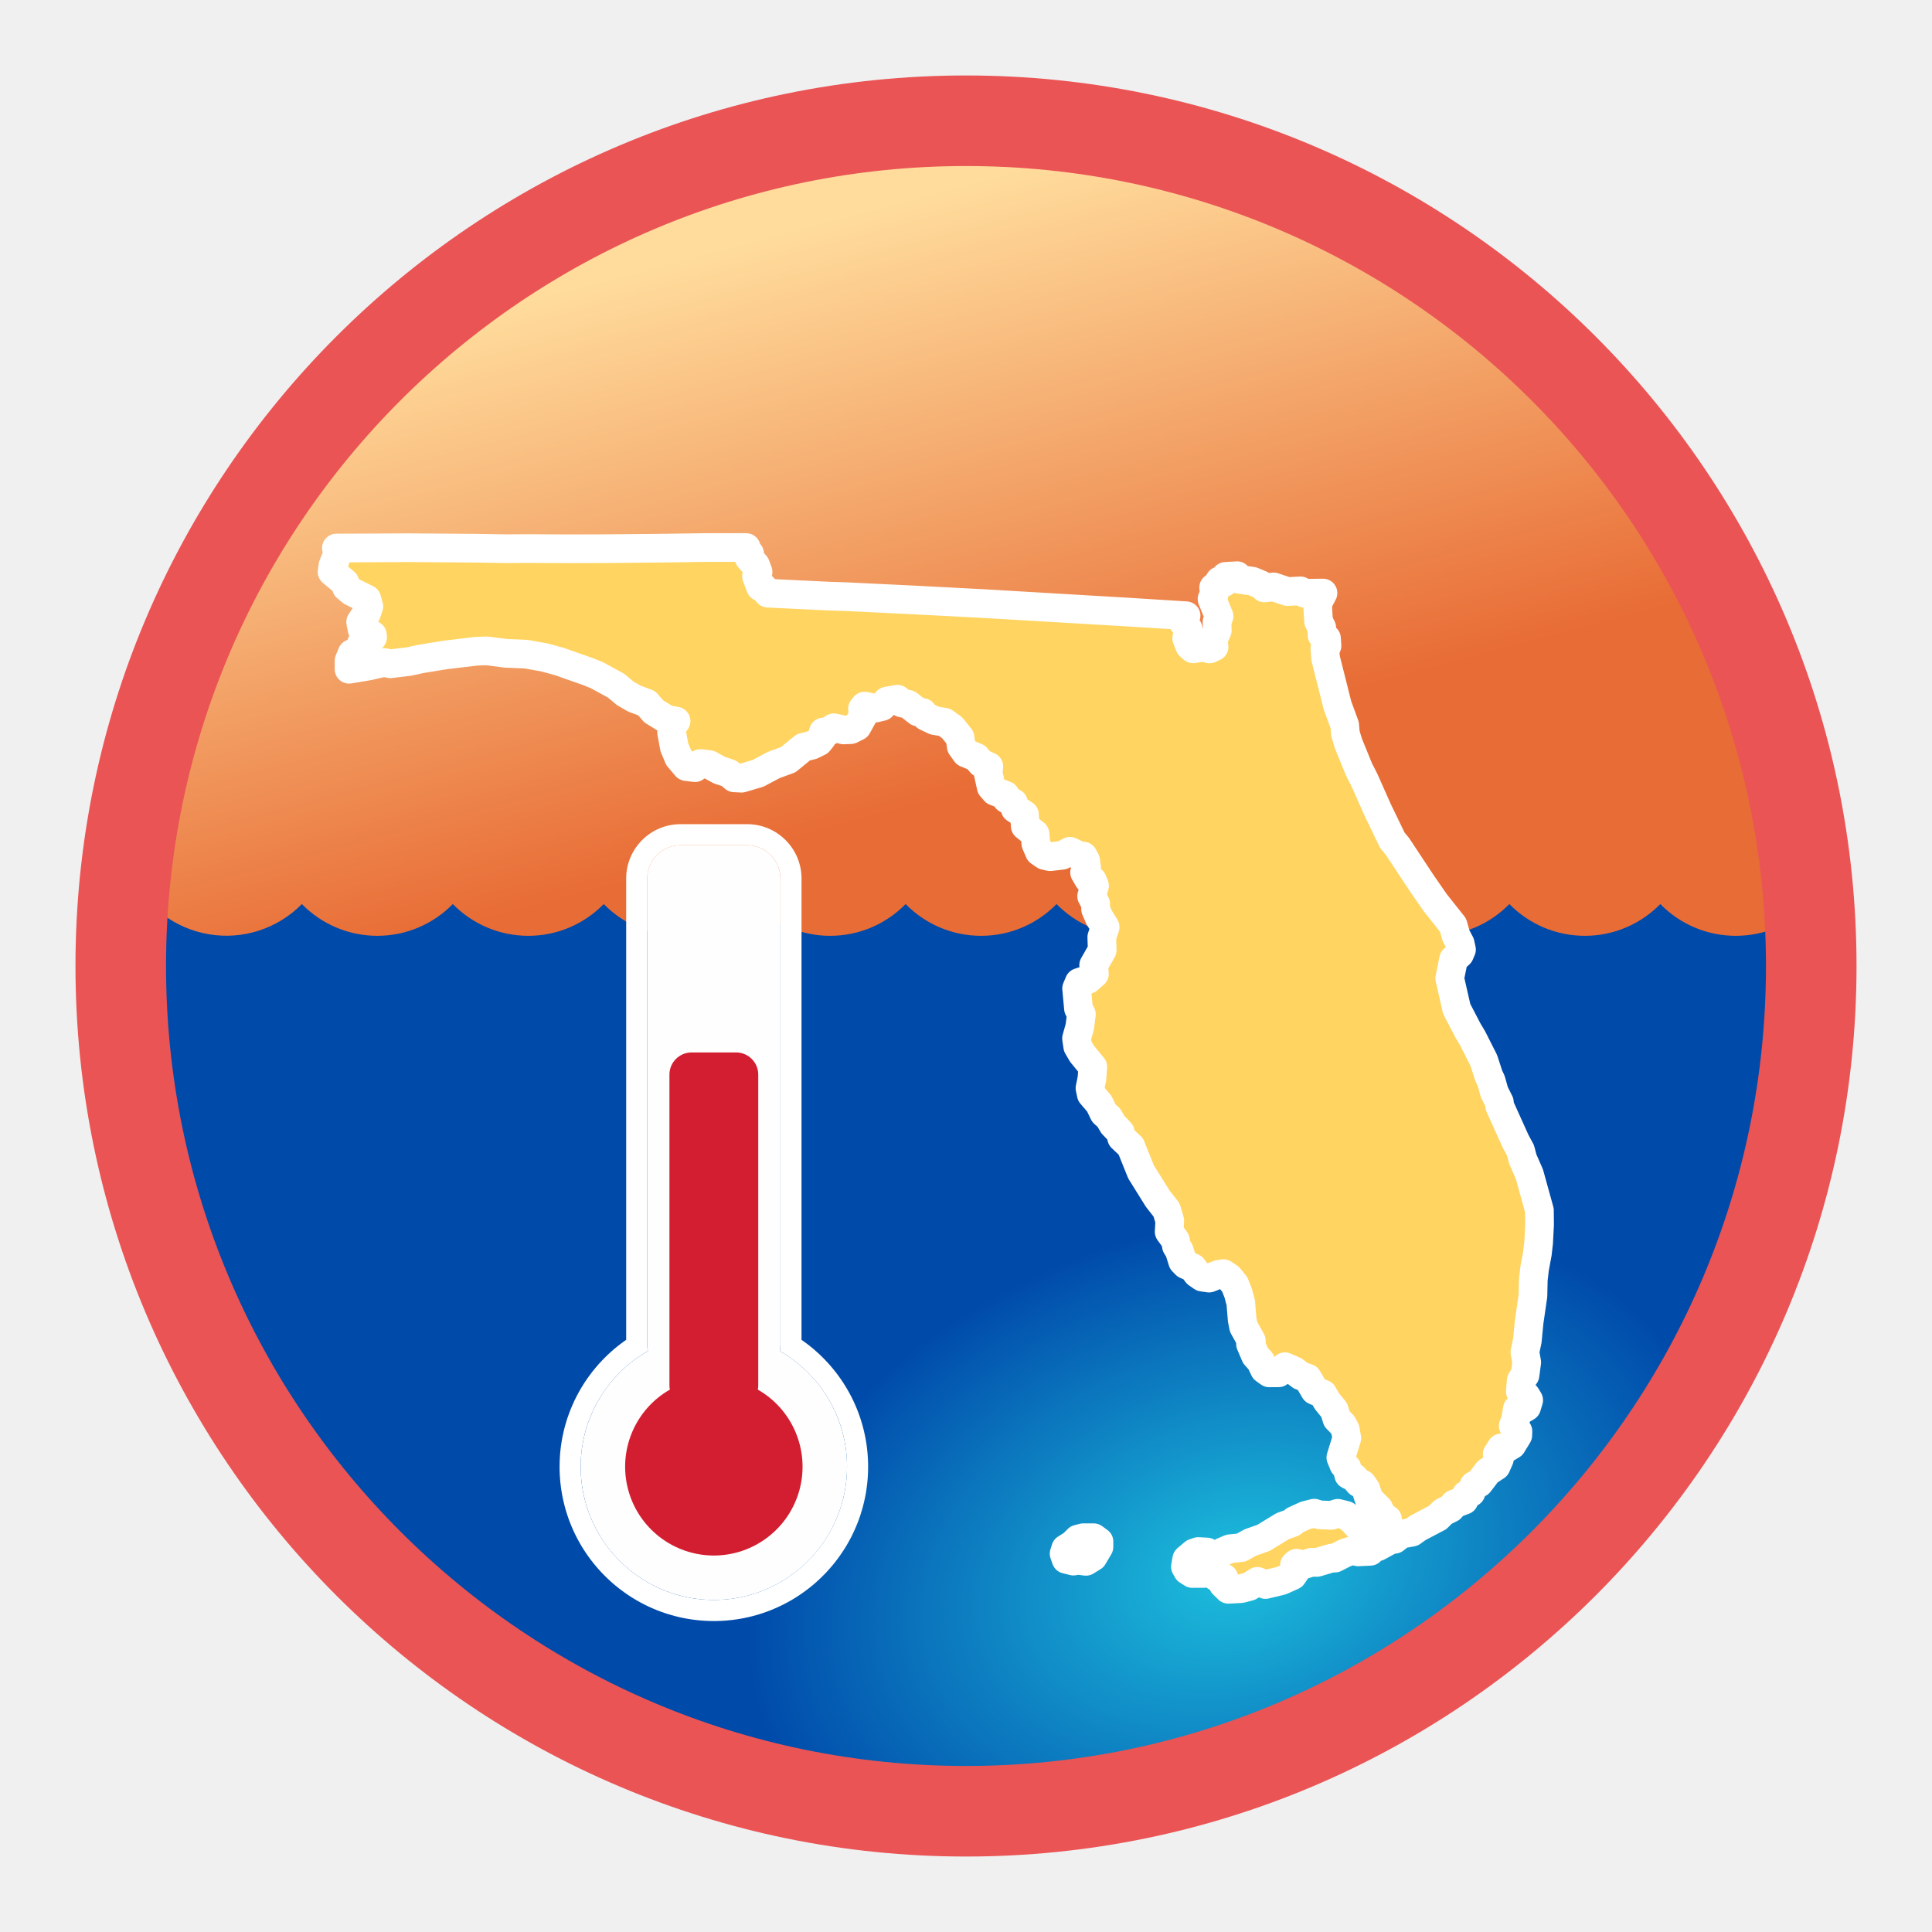
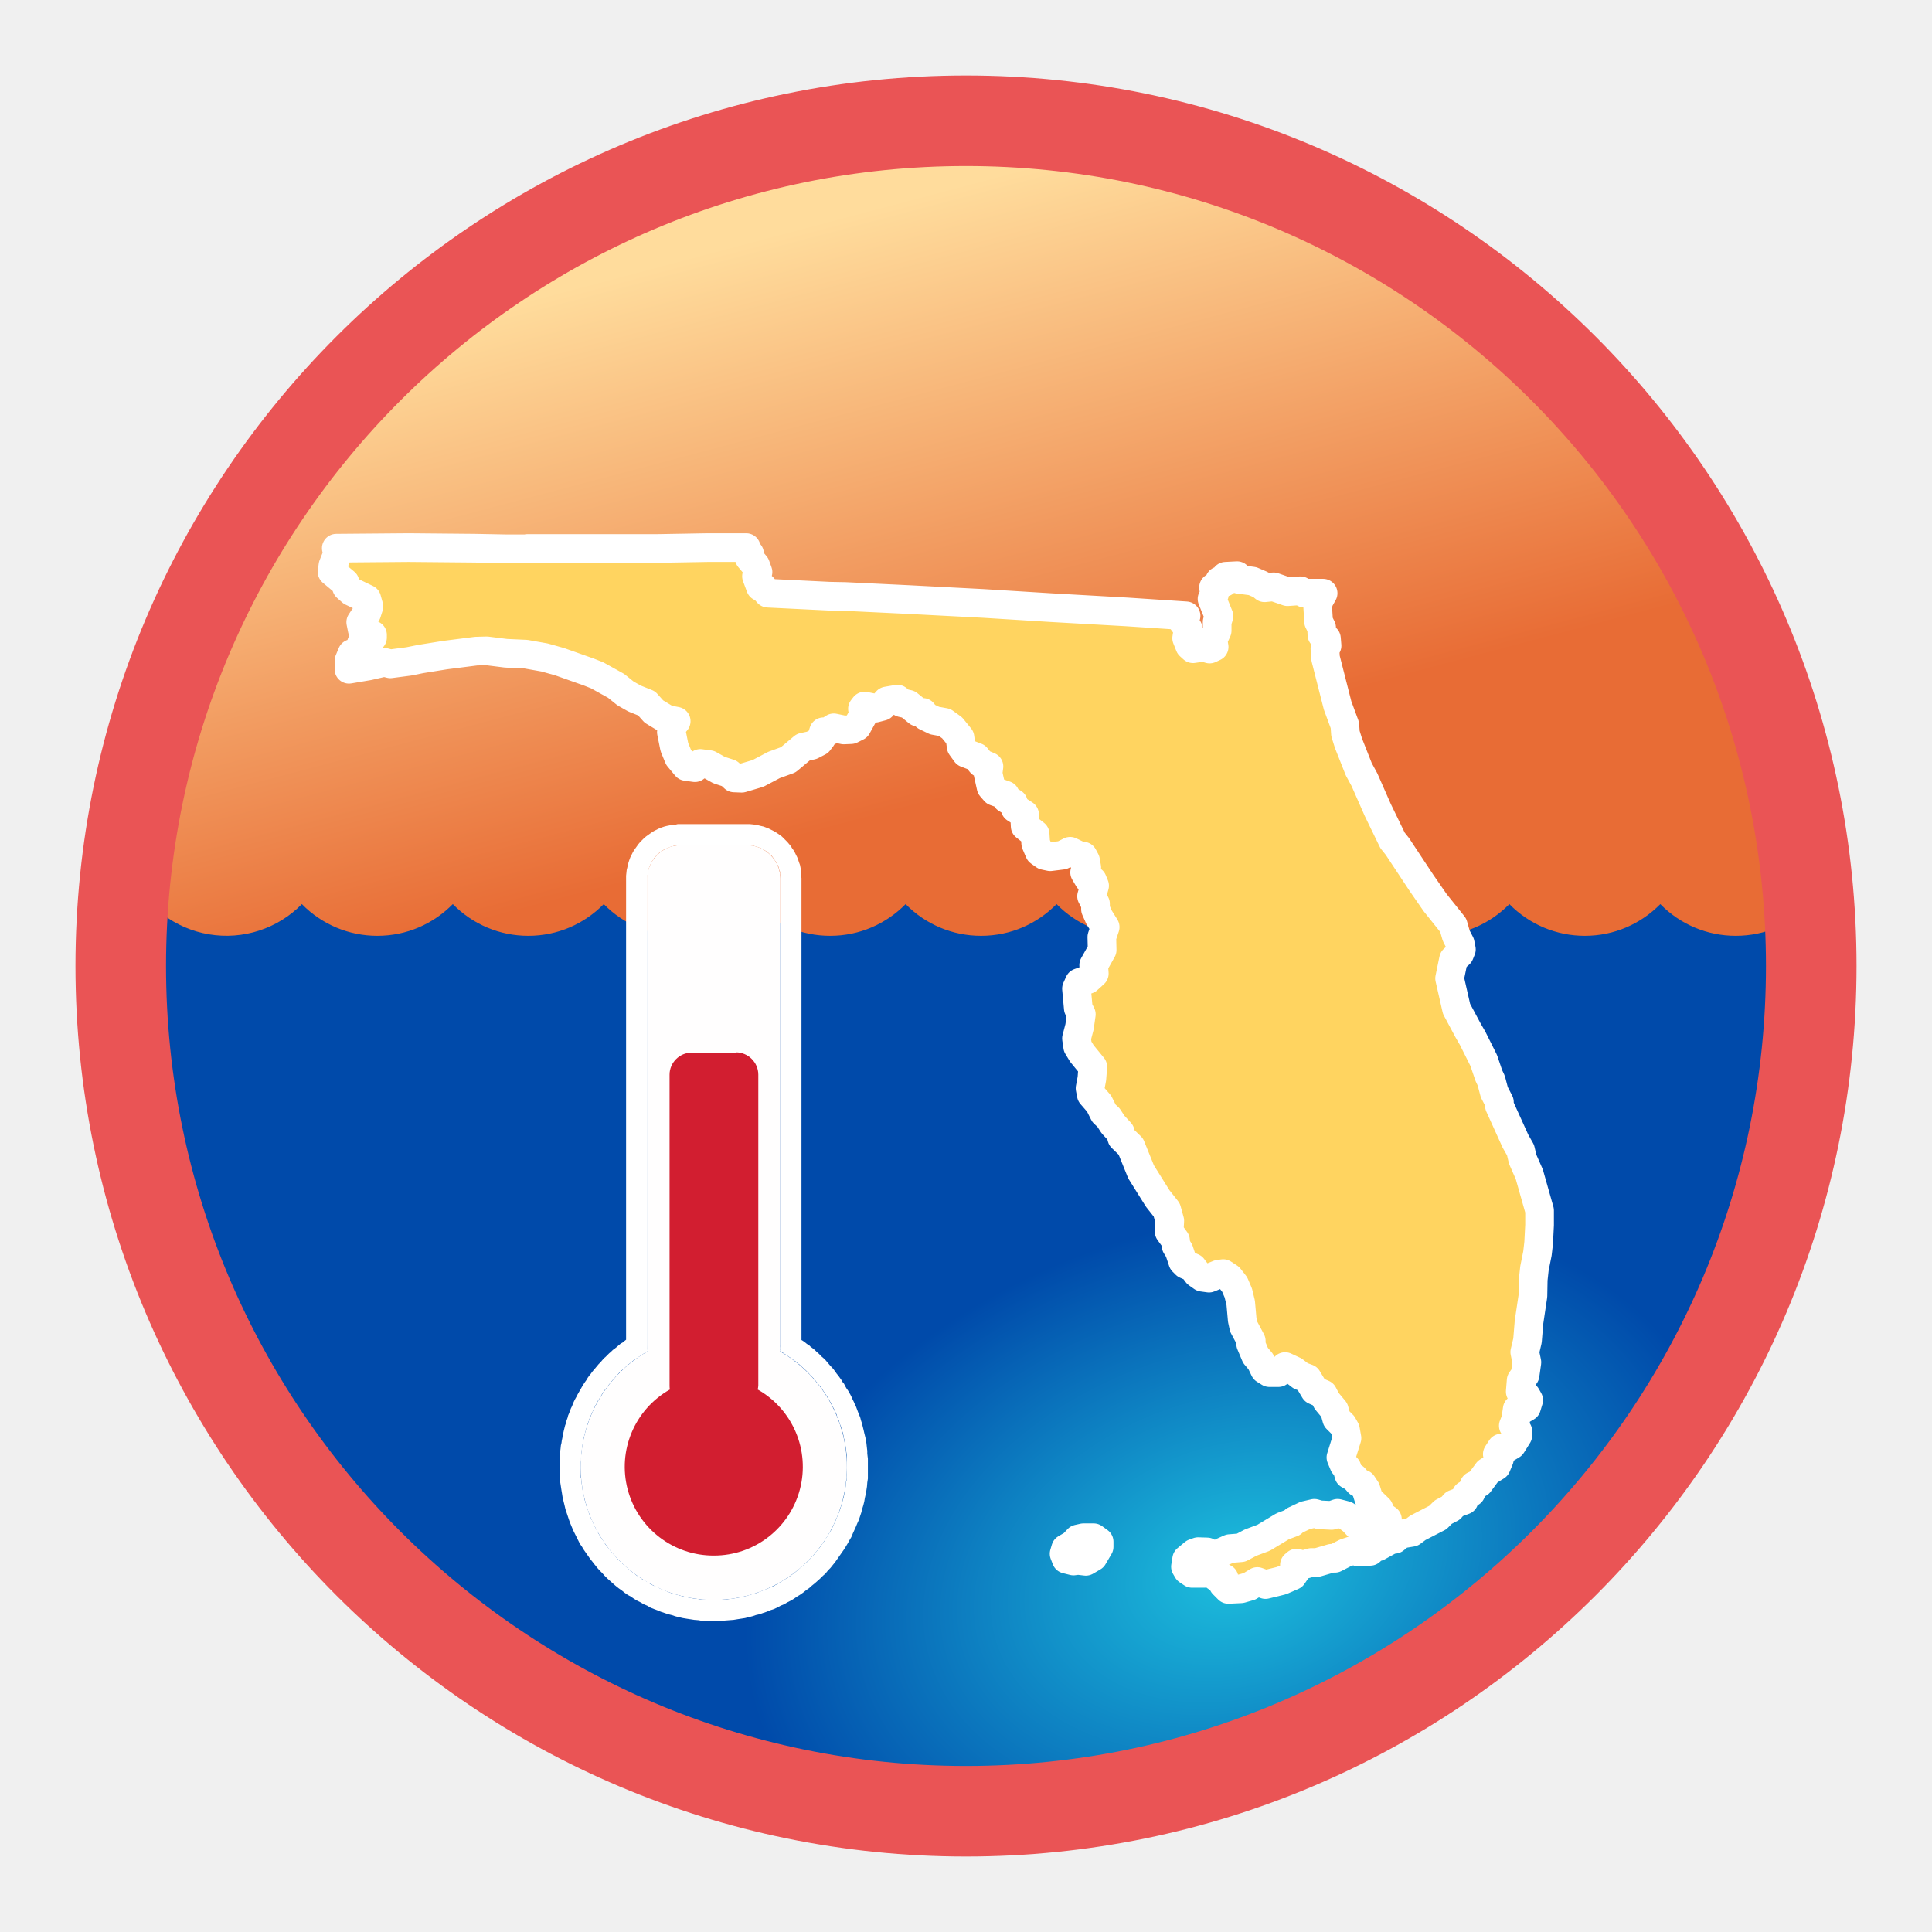
- <svg xmlns="http://www.w3.org/2000/svg" viewBox="0 0 64 64" fill-rule="evenodd" clip-rule="evenodd" stroke-linejoin="round" stroke-miterlimit="1.414">
+ <svg xmlns="http://www.w3.org/2000/svg" viewBox="0 0 64 64" fill-rule="evenodd" clip-rule="evenodd" stroke-linejoin="round" stroke-miterlimit="1.41">
  <g>
-     <circle cx="32" cy="31.875" r="28.125" fill="#fff" />
-     <path d="M60.125 32C60.057 16.535 47.481 4 32 4S3.943 16.535 3.875 32h56.25z" fill="url(#_Linear1)" />
-     <path d="M4.337 29a3.503 3.503 0 0 0 5.663.948A3.488 3.488 0 0 0 12.5 31c.979 0 1.865-.403 2.5-1.052A3.488 3.488 0 0 0 17.5 31c.979 0 1.865-.403 2.5-1.052A3.488 3.488 0 0 0 22.5 31c.979 0 1.865-.403 2.5-1.052A3.488 3.488 0 0 0 27.5 31c.979 0 1.865-.403 2.5-1.052A3.488 3.488 0 0 0 32.5 31c.979 0 1.865-.403 2.5-1.052A3.488 3.488 0 0 0 37.5 31c.979 0 1.865-.403 2.5-1.052A3.488 3.488 0 0 0 42.5 31c.979 0 1.865-.403 2.5-1.052A3.488 3.488 0 0 0 47.5 31c.979 0 1.865-.403 2.5-1.052A3.488 3.488 0 0 0 52.5 31c.979 0 1.865-.403 2.5-1.052A3.488 3.488 0 0 0 57.5 31c.979 0 1.865-.403 2.5-1.052.035.036.07.07.106.104C59.555 47.239 47.173 61 32 61 16.519 61 3.943 46.675 3.875 29h.462z" fill="url(#_Radial2)" />
-     <path d="M17.47 18.172l1.396.007 1.289-.004 1.6-.014 1.701-.024 1.263.001-.011.143.124.059-.017.139.215.246.082.22-.052.146.134.352.07-.002.173.209 2.04.098.52.016 2.087.101 2.487.129 2.273.134 2.481.146 1.965.123-.134.161.204.276-.049.31.095.245.117.104.34-.052.207.056.148-.071-.034-.225.14-.315-.009-.282.067-.19-.232-.571.075-.165-.021-.215.148-.076.048-.146.156.051.045-.199.381-.022.048.117.46.066.277.116.119.106.305-.034.457.154.431-.023.135.08.612-.008-.138.26-.039.185.031.494.105.21.007.241.15.114.017.242-.072.09.025.323.394 1.564.24.654.022.276.098.326.348.854.181.355.446 1.003.486 1.005.168.202.799 1.208.451.652.589.742.101.355.134.251.045.205-.062.145-.2.18-.128.627.231 1.013.37.71.155.261.373.738.165.507.079.168.106.377.166.332.007.118.528 1.169.165.307.076.29.219.499.332 1.2.004.481-.031.59-.041.356-.092.494-.043.369-.013.545-.126.865-.059.614-.081.38.061.338-.057.423-.127.182-.028.362.19.143.087.143-.068.224-.121.071-.188.001-.056.349-.08.209.157.177-.005.133-.195.319-.202.121-.153-.021-.132.208.072.156-.107.241-.278.181-.286.376-.171.082-.099.233-.156.077-.074.179-.319.121-.124.145-.248.123-.18.181-.654.344-.2.144-.36.065-.215.17-.134.017-.423.231-.119.019-.131.131-.403.019-.12-.065-.296.093-.352.179-.114.001-.481.141-.184-.004-.283.09-.208-.059-.069.06.046.188-.109.163-.368.166-.531.128-.267-.104-.265.168-.279.073-.416.022-.174-.169.028-.206-.256-.035-.145-.099-.084-.141-.173.124-.391.002-.159-.101-.07-.122.045-.254.238-.202.142-.048.292.016.288.146.203-.141.267-.114.368-.036.314-.173.433-.152.631-.387.318-.114.072-.074.362-.167.295-.075.174.055.395.017.213-.068.265.066.225.17.14.157.187-.018.168.095.524-.15.136-.122-.182-.121-.109-.231-.32-.318-.106-.323-.121-.174-.113-.037-.153-.177-.183-.092-.057-.229-.105-.108-.097-.236.198-.64-.05-.281-.084-.161-.195-.201-.089-.288-.247-.303-.125-.228-.272-.118-.24-.41-.222-.077-.217-.164-.308-.137-.212.202-.308.002-.16-.115-.126-.266-.173-.194-.162-.38.028-.106-.258-.465-.047-.237-.045-.555-.087-.327-.113-.285-.187-.23-.189-.127-.157.023-.318.125-.226-.033-.17-.118-.149-.195-.225-.099-.106-.109-.112-.358-.095-.154-.03-.182-.209-.287.02-.363-.106-.36-.295-.377-.549-.881-.34-.845-.304-.288-.046-.18-.243-.256-.142-.238-.156-.137-.157-.322-.262-.306-.043-.205.065-.32.028-.382-.362-.444-.137-.234-.04-.266.108-.385.053-.414-.097-.196-.061-.66.085-.202.286-.093.22-.192-.026-.287.283-.495-.014-.432.112-.333-.198-.318-.119-.276.002-.179-.133-.25.096-.347-.071-.17-.129-.048-.13-.223.068-.157-.034-.237-.08-.147-.111-.003-.325-.156-.26.132-.399.047-.183-.042-.173-.12-.118-.274-.026-.318-.325-.26-.025-.381-.309-.196-.056-.193-.227-.131-.043-.12-.341-.129-.126-.145-.099-.451.02-.228-.252-.111-.165-.193-.34-.141-.155-.217-.043-.299-.259-.322-.253-.183-.331-.055-.284-.136-.112-.132-.152-.017-.324-.253-.217-.048-.139-.122-.345.061-.167.181-.226.054-.349-.067-.073.088.044.189-.219.396-.21.105-.236.011-.328-.072-.197.132-.148.008-.051.197-.103.128-.229.113-.278.068-.504.412-.47.171-.533.282-.542.16-.244-.012-.164-.146-.335-.113-.321-.178-.299-.038-.181.138-.288-.037-.253-.298-.143-.341-.092-.504.027-.192.123-.171-.307-.056-.432-.265-.234-.271-.404-.151-.304-.174-.305-.255-.632-.346-.276-.113-.966-.34-.496-.137-.617-.11-.658-.026-.64-.083-.353.014-1.022.122-.814.133-.388.085-.622.075-.202-.045-.515.118-.645.108v-.285l.096-.235.257-.094.053-.233.373-.212-.008-.077-.229-.055-.109-.121-.05-.253.194-.287.077-.227-.069-.247-.497-.244-.176-.148-.05-.152-.426-.357.031-.213.164-.409-.052-.166 2.395-.011 2.181.016 1.063.017.688-.005zm17.78 33.295l.051-.163.234-.147.173-.173.179-.045h.342l.176.128-.001.177-.197.333-.233.144-.268-.034-.146.027-.244-.06-.066-.187z" fill="#ffd460" fill-rule="nonzero" stroke="#fff" stroke-width=".95" />
-     <path d="M24.75 28c.609 0 1.103.494 1.103 1.103v15.441c0 .073-.007.143-.02.212a4.412 4.412 0 1 1-4.371 0 1.059 1.059 0 0 1-.021-.212V29.103c0-.609.494-1.103 1.103-1.103h2.206z" fill="#fffefe" />
-     <path d="M24.842 27.304l.091.007.09.011.089.016.088.02.085.024.084.029.082.032.08.036.078.04.076.044.073.047.07.05.068.053.065.057.063.059.059.063.057.065.053.068.05.07.047.073.044.076.04.078.036.08.032.082.028.083.025.086.02.088.016.088.011.091.007.091.002.083v15.29l.048.033.067.049.066.049.066.05.064.052.064.052.063.054.062.055.061.055.06.056.059.058.059.058.057.06.057.06.055.061.055.062.053.063.053.064.051.064.051.066.049.066.048.067.048.068.046.069.045.069.044.071.043.071.042.072.041.072.039.073.039.074.037.075.036.076.035.076.033.077.033.077.031.078.03.079.028.079.028.08.026.08.024.082.024.081.022.082.021.083.019.083.018.084.017.084.015.085.014.085.013.086.011.086.009.086.009.087.006.088.006.087.003.088.003.089v.09l-.001.13-.005.131-.008.13-.012.129-.015.128-.018.127-.02.127-.025.125-.027.124-.03.123-.033.122-.036.121-.038.12-.042.118-.045.117-.047.115-.05.114-.052.113-.055.111-.058.109-.06.108-.063.106-.066.105-.067.102-.07.101-.073.1-.074.097-.077.096-.08.093-.081.092-.083.09-.086.087-.088.086-.089.083-.092.082-.094.079-.095.077-.098.074-.099.073-.101.07-.103.068-.104.065-.106.063-.108.06-.11.058-.111.055-.112.052-.114.05-.116.048-.116.044-.119.042-.119.039-.121.035-.122.034-.123.03-.124.027-.125.024-.127.021-.127.018-.128.014-.13.012-.13.008-.13.005-.132.002-.131-.002-.131-.005-.13-.008-.129-.012-.129-.014-.127-.018-.126-.021-.126-.024-.124-.027-.123-.03-.122-.034-.121-.035-.119-.039-.119-.042-.116-.044-.116-.048-.114-.049-.112-.053-.111-.055-.11-.058-.108-.06-.106-.063-.104-.065-.103-.068-.101-.07-.099-.073-.098-.074-.095-.077-.094-.079-.092-.082-.089-.083-.088-.086-.085-.087-.084-.09-.081-.092-.079-.093-.077-.096-.075-.097-.073-.1-.07-.101-.067-.102-.066-.105-.062-.106-.061-.108-.057-.109-.056-.111-.052-.113-.05-.114-.047-.115-.045-.117-.041-.118-.039-.12-.036-.121-.033-.122-.03-.123-.027-.124-.024-.125-.021-.127-.018-.127-.015-.128-.011-.129-.009-.13-.005-.131-.001-.13.001-.09.002-.089.004-.088.005-.087.006-.088.009-.087.009-.086.011-.086.013-.086.014-.085.015-.085.017-.084.018-.084.019-.083.021-.083.022-.082.024-.081.024-.082.026-.08.028-.08.029-.079.029-.079.032-.078.032-.077.034-.077.034-.076.036-.076.038-.075.038-.073.04-.074.04-.072.042-.072.043-.071.044-.071.045-.069.046-.069.048-.068.048-.067.05-.066.05-.066.052-.064.052-.064.054-.063.054-.062.056-.061.056-.06.057-.06.059-.058.059-.058.06-.056.061-.055.062-.055.063-.054.064-.052.065-.052.065-.05.066-.049.067-.049.048-.033v-15.29l.002-.083.007-.091.011-.091.016-.088.02-.088.025-.086.028-.083.032-.082.037-.08.039-.078.044-.076.047-.073.05-.07.053-.068.057-.065.059-.063.063-.059.065-.057.068-.053.07-.05.073-.047.076-.044.078-.04.08-.036.082-.032.084-.029.085-.024.088-.02.089-.016.09-.011.091-.007.083-.003h2.224l.083.003zM22.544 28l-.057.001-.056.005-.055.007-.054.009-.053.013-.053.015-.051.017-.05.02-.049.022-.047.024-.047.027-.044.028-.044.031-.041.033-.04.035-.039.036-.036.039-.035.04-.033.041-.03.043-.029.045-.027.046-.024.048-.022.049-.02.05-.017.051-.015.052-.012.054-.01.054-.007.055-.004.056-.002.057v15.441l.001.054.004.053.007.053.009.052-.062.036-.062.037-.061.038-.06.039-.059.04-.059.041-.058.042-.057.042-.056.044-.056.045-.055.045-.055.046-.053.047-.053.048-.052.049-.051.05-.051.05-.049.051-.049.052-.048.053-.047.054-.046.054-.046.055-.044.056-.044.057-.042.057-.042.058-.041.059-.04.059-.039.06-.038.061-.037.061-.036.062-.035.063-.035.063-.033.064-.032.064-.031.066-.03.065-.029.066-.028.067-.027.068-.025.067-.025.069-.024.069-.022.069-.022.07-.02.07-.019.071-.018.072-.017.071-.015.073-.015.072-.013.073-.012.074-.011.074-.009.074-.008.075-.008.075-.005.075-.005.076-.003.076-.002.077-.001.076.002.114.004.113.007.112.01.112.013.111.015.11.018.109.021.108.023.107.026.106.029.105.031.105.033.103.036.101.039.101.04.1.043.098.046.097.047.096.05.094.052.093.054.092.057.09.058.089.061.087.062.086.065.084.066.083.069.081.07.079.072.077.074.076.076.074.077.072.08.071.08.068.083.067.084.064.086.063.087.06.089.059.09.056.092.054.093.052.094.05.096.048.097.045.098.043.1.041.101.038.102.036.103.034.104.031.105.028.106.026.107.023.109.021.109.018.109.016.111.012.112.01.112.007.113.005.114.001.114-.001.113-.005.112-.007.112-.01.111-.012.11-.016.109-.018.108-.021.107-.023.106-.026.105-.028.104-.031.103-.034.102-.036.101-.038.1-.041.098-.043.097-.045.096-.048.094-.05.093-.052.092-.054.09-.056.089-.059.087-.06.086-.063.084-.064.083-.067.081-.068.079-.071.077-.072.076-.074.074-.076.072-.077.07-.079.069-.081.066-.083.065-.084.062-.086.061-.087.058-.089.057-.09.054-.092.052-.093.05-.094.047-.096.046-.097.043-.098.041-.1.038-.101.036-.101.033-.103.031-.105.029-.105.026-.106.023-.107.021-.108.018-.109.015-.11.013-.111.01-.112.007-.112.004-.113.002-.114-.001-.076-.002-.077-.003-.076-.005-.076-.005-.075-.007-.075-.009-.075-.009-.074-.011-.074-.012-.074-.013-.073-.015-.072-.015-.073-.017-.071-.018-.072-.019-.071-.02-.07-.022-.07-.022-.069-.024-.069-.024-.069-.026-.067-.027-.068-.028-.067-.029-.066-.03-.065-.031-.066-.032-.064-.033-.064-.035-.063-.035-.063-.036-.062-.037-.061-.038-.061-.039-.06-.04-.059-.041-.059-.041-.058-.043-.057-.044-.057-.044-.056-.046-.055-.046-.054-.047-.054-.048-.053-.049-.052-.049-.051-.051-.05-.051-.05-.052-.049-.053-.048-.053-.047-.055-.046-.055-.045-.055-.045-.057-.044-.057-.042-.058-.042-.059-.041-.059-.04-.06-.039-.061-.038-.061-.037-.062-.036.008-.052.007-.053.004-.053.001-.054V29.103l-.001-.057-.005-.056-.007-.055-.009-.054-.013-.054-.015-.052-.017-.051-.02-.05-.022-.049-.024-.048-.027-.046-.029-.045-.03-.043-.033-.041-.035-.04-.036-.039-.039-.036-.04-.035-.041-.033-.044-.031-.044-.028-.046-.027-.048-.024-.049-.022-.05-.02-.051-.017-.052-.015-.054-.013-.054-.009-.055-.007-.056-.005L24.75 28h-2.206z" fill="#fff" />
-     <path d="M24.382 34.863c.406 0 .736.329.736.735v10.294a.725.725 0 0 1-.014.141 2.942 2.942 0 0 1-1.457 5.496 2.942 2.942 0 0 1-1.457-5.496.725.725 0 0 1-.014-.141V35.598c0-.406.33-.735.736-.735h1.47z" fill="#d21e30" />
-     <path d="M32 4c15.454 0 28 12.546 28 28S47.454 60 32 60 4 47.454 4 32 16.546 4 32 4zm0 0c15.454 0 28 12.546 28 28S47.454 60 32 60 4 47.454 4 32 16.546 4 32 4z" fill="#ea5455" stroke="#ea5455" stroke-width="3" stroke-linecap="round" stroke-miterlimit="1.5" />
+     <circle cx="32" cy="31.88" r="28.13" fill="#fff" />
+     <path d="M60.13 32a28.14 28.14 0 0 0-56.25 0h56.25z" fill="url(#_Linear1)" />
+     <path d="M4.34 29a3.5 3.5 0 0 0 5.66.95A3.49 3.49 0 0 0 12.5 31c.98 0 1.86-.4 2.5-1.05A3.49 3.49 0 0 0 17.5 31c.98 0 1.86-.4 2.5-1.05A3.49 3.49 0 0 0 22.5 31c.98 0 1.86-.4 2.5-1.05A3.49 3.49 0 0 0 27.5 31c.98 0 1.86-.4 2.5-1.05A3.49 3.49 0 0 0 32.5 31c.98 0 1.86-.4 2.5-1.05A3.49 3.49 0 0 0 37.5 31c.98 0 1.86-.4 2.5-1.05A3.49 3.49 0 0 0 42.5 31c.98 0 1.86-.4 2.5-1.05A3.49 3.49 0 0 0 47.5 31c.98 0 1.86-.4 2.5-1.05A3.49 3.49 0 0 0 52.5 31c.98 0 1.86-.4 2.5-1.05A3.49 3.49 0 0 0 57.5 31c.98 0 1.86-.4 2.5-1.05l.1.1C59.56 47.24 47.18 61 32 61 16.52 61 3.94 46.67 3.87 29h.47z" fill="url(#_Radial2)" />
+     <path d="M17.47 18.17H21.75l1.7-.03h1.27l-.01.14.12.06-.01.14.21.25.08.22-.05.14.13.35h.07l.18.21 2.04.1.52.01 2.08.1 2.5.13 2.26.14 2.48.14 1.97.13-.13.16.2.27-.05.31.1.25.11.1.34-.05.21.06.15-.07-.04-.23.14-.31v-.29l.06-.19-.23-.57.08-.16-.03-.22.15-.07.05-.15.16.05.04-.2.38-.02.05.12.46.06.28.12.12.1.3-.03.46.16.43-.03.13.08h.62l-.14.25-.04.19.03.5.1.2.01.24.15.12.02.24-.07.1.02.31.4 1.57.24.65.02.28.1.32.34.86.19.35.44 1 .49 1.01.16.2.8 1.21.45.65.6.75.1.35.13.25.04.2-.06.15-.2.18-.13.63.23 1.01.38.71.15.26.37.74.17.5.08.17.1.38.17.33v.12l.53 1.17.17.3.07.3.22.5.34 1.2v.48l-.03.59-.04.35-.1.5-.04.37-.01.54-.13.87-.05.61-.09.38.07.34-.06.42-.13.18-.03.37.2.14.08.14-.07.23-.12.07h-.19l-.05.35-.08.2.15.18v.14l-.2.32-.2.12-.15-.02-.13.2.07.16-.1.24-.29.18-.28.38-.17.08-.1.23-.16.08-.07.18-.32.12-.12.14-.25.13-.18.18-.66.34-.2.15-.36.06-.21.17-.14.02-.42.23-.12.02-.13.13-.4.02-.12-.07-.3.1-.35.18h-.11l-.48.14h-.19l-.28.08-.21-.06-.07.06.05.2-.11.16-.37.16-.53.13-.27-.1-.26.16-.28.08-.42.02-.17-.17.03-.2-.26-.04-.14-.1-.09-.14-.17.12h-.4l-.15-.1-.07-.12.04-.25.24-.2.14-.05.3.01.28.15.2-.14.27-.12.37-.03.32-.17.43-.16.63-.38.32-.12.07-.07.36-.17.3-.07.17.05.4.02.2-.07.27.07.23.17.14.15.19-.01.16.09.53-.15.13-.12-.18-.12-.1-.23-.33-.32-.1-.32-.12-.18-.12-.04-.15-.17-.18-.1-.06-.22-.1-.11-.1-.24.2-.64-.05-.28-.09-.16-.2-.2-.08-.29-.25-.3-.12-.23-.28-.12-.24-.4-.22-.08-.22-.17-.3-.14-.22.2h-.3l-.16-.1-.13-.27-.17-.2-.16-.38.02-.1-.25-.47-.05-.23-.05-.56-.08-.33-.12-.28-.18-.23-.2-.13-.15.02-.32.13-.22-.03-.17-.12-.15-.2-.23-.1-.1-.1-.12-.36-.1-.16-.02-.18-.21-.29.02-.36-.1-.36-.3-.38-.55-.88-.34-.84-.3-.29-.05-.18-.24-.26-.15-.23-.15-.14-.16-.32-.26-.3-.04-.21.06-.32.03-.39-.36-.44-.14-.23-.04-.27.1-.38.06-.42-.1-.2-.06-.65.09-.2.28-.1.22-.2-.02-.28.28-.5-.01-.43.11-.33-.2-.32-.12-.27v-.18l-.13-.25.1-.35-.07-.17-.13-.05-.13-.22.07-.16-.04-.23-.08-.15h-.1l-.33-.16-.26.13-.4.05-.19-.04-.17-.12-.12-.28-.02-.31-.33-.26-.02-.39-.31-.2-.06-.18-.23-.14-.04-.12-.34-.12-.13-.15-.1-.45.03-.23-.26-.11-.16-.2-.34-.13-.16-.22-.04-.3-.26-.32-.25-.18-.33-.06-.29-.14-.1-.13-.16-.01-.32-.26-.22-.05-.14-.12-.35.06-.16.18-.23.06-.35-.07-.07.09.04.19-.22.4-.2.1-.24.01-.33-.07-.2.13h-.14l-.06.2-.1.13-.23.12-.28.06-.5.42-.47.17-.53.28-.54.16-.25-.01-.16-.15-.34-.11-.32-.18-.3-.04-.18.14-.29-.04-.25-.3-.14-.34-.1-.5.03-.2.13-.16-.31-.06-.43-.26-.24-.27-.4-.16-.3-.17-.31-.25-.63-.35-.28-.11-.96-.34-.5-.14-.62-.11-.66-.03-.64-.08-.35.01-1.02.13-.81.13-.4.08-.61.08-.2-.05-.52.12-.65.11v-.28l.1-.24.26-.1.05-.23.37-.2v-.09l-.23-.05-.11-.12-.05-.25.2-.3.07-.22-.07-.25-.5-.24-.17-.15-.05-.15-.43-.36.03-.21.16-.4-.05-.17 2.4-.02 2.18.02 1.06.02h.69zm17.78 33.3l.05-.17.24-.14.17-.18.18-.04h.34l.18.13v.17l-.2.34-.24.14-.26-.03-.15.02-.24-.06-.07-.18z" fill="#ffd460" fill-rule="nonzero" stroke="#fff" stroke-width=".95" />
+     <path d="M24.75 28c.6 0 1.1.5 1.1 1.1v15.44c0 .08 0 .15-.02.22a4.41 4.41 0 1 1-4.37 0 1.06 1.06 0 0 1-.02-.22V29.1c0-.6.5-1.1 1.1-1.1h2.21z" fill="#fffefe" />
+     <path d="M24.84 27.3l.1.01.08.01.1.02.08.02.09.02.08.03.08.03.08.04.08.04.07.04.08.05.07.05.07.05.06.06.06.06.06.06.06.07.05.06.05.08.05.07.04.07.04.08.04.08.03.08.03.09.03.08.02.1.01.08.01.09v.1l.01.07v15.3l.05.03.07.05.06.05.07.04.06.06.07.05.06.05.06.06.06.05.06.06.06.06.06.05.06.06.05.06.06.07.05.06.06.06.05.06.05.07.05.07.05.06.05.07.05.07.04.07.05.06.04.08.04.07.05.07.04.07.04.07.04.08.03.07.04.08.03.07.04.08.03.08.03.08.03.08.03.07.03.08.02.08.03.09.02.08.02.08.02.08.02.09.02.08.02.08.01.09.02.08.01.09.01.09.01.08v.09l.01.09.01.08v.66l-.02.13-.01.13-.02.13-.02.12-.03.13-.02.12-.03.12-.04.13-.03.12-.04.12-.04.12-.05.11-.05.12-.05.11-.05.11-.05.12-.06.1-.06.11-.06.1-.07.11-.07.1-.07.1-.07.1-.07.1-.08.1-.08.1-.08.08-.08.1-.09.08-.09.09-.09.08-.09.08-.1.08-.09.08-.1.07-.1.08-.1.07-.1.06-.1.07-.1.06-.12.06-.1.06-.12.05-.11.06-.11.05-.12.04-.12.05-.12.04-.11.04-.13.03-.12.04-.12.03-.12.03-.13.02-.13.02-.12.02-.13.01-.13.01-.13.01h-.66l-.12-.02-.13-.01-.13-.02-.13-.02-.12-.02-.13-.03-.12-.03-.12-.04-.12-.03-.12-.04-.12-.04-.12-.05-.11-.04-.12-.05-.1-.06-.12-.05-.1-.06-.12-.06-.1-.06-.1-.07-.11-.06-.1-.07-.1-.08-.1-.07-.1-.08-.09-.08-.09-.08-.09-.08-.09-.09-.08-.09-.09-.09-.08-.09-.08-.1-.07-.09-.08-.1-.07-.1-.07-.1-.07-.1-.06-.1-.07-.1-.06-.12-.05-.1-.06-.12-.05-.1-.05-.12-.05-.12-.04-.11-.04-.12-.04-.12-.04-.12-.03-.13-.03-.12-.03-.12-.02-.13-.02-.12-.02-.13-.02-.13v-.13l-.02-.13V48.24l.01-.1.01-.08.01-.08.01-.1.02-.08.01-.08.02-.09.01-.08.02-.08.02-.09.02-.08.02-.08.03-.08.02-.09.03-.08.02-.08.03-.07.03-.08.03-.08.04-.08.03-.08.03-.07.04-.08.04-.07.04-.08.04-.07.04-.07.04-.07.04-.07.05-.08.04-.06.05-.07.04-.07.05-.07.05-.06.05-.07.05-.06.06-.07.05-.06.05-.06.06-.06.06-.07L20 45l.06-.05.06-.06.06-.06.06-.05.06-.06.07-.05.06-.05.07-.06.06-.05.07-.04.06-.05.05-.04V29.01l.01-.09.01-.1.02-.08.02-.09.02-.08.03-.09.03-.08.04-.08.04-.08.04-.07.05-.07.05-.07.05-.07.06-.07.06-.06.06-.06.07-.06.07-.05.07-.05.07-.05.07-.04.08-.04.08-.04.08-.03.09-.03.08-.02.1-.02.08-.02h.1l.08-.02h2.39zm-2.3.7h-.11l-.05.01-.06.01-.05.02-.05.01-.05.02-.05.02-.05.02-.05.02-.05.03-.04.03-.05.03-.04.03-.04.04-.04.03-.03.04-.04.04-.03.04-.03.05-.03.04-.03.05-.02.05-.02.04-.02.05-.02.06-.01.05-.02.05v.06l-.01.05V44.7l.01.06-.06.03-.06.04-.06.04-.06.04-.06.04-.06.04-.06.04-.06.04-.05.04-.06.05-.05.04-.06.05-.05.05-.05.05-.06.04-.05.05-.05.05-.05.06-.05.05-.04.05-.05.05-.05.06-.04.05-.05.06-.04.06-.04.05-.05.06-.04.06-.04.06-.04.06-.03.06-.04.06-.04.06-.03.07-.04.06-.03.06-.03.07-.03.06-.03.07-.03.06-.03.07-.03.07-.02.07-.03.07-.02.06-.02.07-.02.07-.02.07-.02.07-.02.08-.02.07-.01.07-.02.07-.01.08-.01.07-.01.07-.01.08-.01.07v.08l-.01.07v.08l-.01.08v.49l.02.1.01.12.02.11.01.1.03.12.02.1.02.11.03.1.03.11.04.1.03.1.04.1.04.1.05.1.04.1.05.1.05.09.05.1.05.08.06.1.06.08.06.1.06.08.07.08.06.08.07.08.07.08.07.08.08.08.07.07.08.07.08.07.08.07.08.07.09.06.08.07.1.06.08.06.09.05.1.05.08.06.1.05.1.04.1.05.09.04.1.04.1.04.1.04.1.03.11.03.1.03.11.03.1.02.12.02.1.02.12.01.1.02h.12l.11.01h.11l.12.01h.22l.12-.01.1-.01.12-.02.1-.01.12-.02.1-.02.11-.02.1-.03.11-.03.1-.03.11-.03.1-.04.1-.04.1-.04.1-.04.1-.04.1-.05.09-.05.1-.06.08-.05.1-.06.08-.05.09-.06.09-.07.08-.06.08-.07.08-.07.08-.07.08-.07.08-.07.07-.08.07-.08.07-.07.07-.09.07-.08.06-.08.06-.09.07-.09.05-.09.06-.09.05-.09.06-.09.05-.1.04-.09.05-.1.04-.1.04-.1.04-.1.04-.1.03-.1.03-.1.03-.11.03-.1.02-.11.02-.11.02-.11.01-.11.02-.11v-.11l.01-.12V48.21l-.01-.08-.01-.07-.01-.08-.01-.07-.01-.07-.02-.08-.01-.07-.02-.07-.01-.07-.02-.08-.02-.07-.02-.07-.02-.07-.03-.07-.02-.06-.02-.07-.03-.07-.03-.07-.02-.07-.03-.06-.03-.07-.03-.06-.04-.07-.03-.06-.03-.06-.04-.07-.04-.06-.03-.06-.04-.06-.04-.06-.04-.06-.04-.06-.04-.06-.04-.05-.05-.06-.04-.06-.05-.05-.04-.06-.05-.05-.05-.05-.05-.05-.05-.06-.05-.05-.05-.05-.05-.04-.05-.05-.06-.05-.05-.05-.06-.04-.05-.05-.06-.04-.06-.04-.05-.04-.06-.04-.06-.04-.06-.04-.06-.04-.06-.04-.07-.03.01-.06v-.05l.01-.05V28.99l-.01-.05v-.06l-.02-.05-.02-.05-.01-.06-.02-.05-.03-.04-.02-.05-.03-.05-.03-.04-.03-.05-.03-.04-.03-.04-.04-.04-.04-.03-.04-.04-.04-.03-.04-.03-.05-.03-.04-.03-.05-.02-.05-.02-.05-.02-.05-.02-.05-.01-.06-.02h-.05l-.06-.01h-.05l-.06-.01h-2.2z" fill="#fff" />
+     <path d="M24.38 34.86c.4 0 .74.33.74.74v10.3a.72.72 0 0 1-.02.13 2.94 2.94 0 0 1-1.45 5.5 2.94 2.94 0 0 1-1.46-5.5.72.72 0 0 1-.01-.14V35.6c0-.4.33-.73.73-.73h1.47z" fill="#d21e30" />
+     <path d="M32 4c15.45 0 28 12.55 28 28S47.45 60 32 60 4 47.45 4 32 16.55 4 32 4zm0 0c15.45 0 28 12.55 28 28S47.45 60 32 60 4 47.45 4 32 16.55 4 32 4z" fill="#ea5455" stroke="#ea5455" stroke-width="3" stroke-linecap="round" stroke-miterlimit="1.5" />
  </g>
  <defs>
    <linearGradient id="_Linear1" x2="1" gradientUnits="userSpaceOnUse" gradientTransform="matrix(-5 -19 19 -5 37 25)">
      <stop offset="0" stop-color="#e86c35" />
      <stop offset="1" stop-color="#ffdc9c" />
    </linearGradient>
    <radialGradient id="_Radial2" cx="0" cy="0" r="1" gradientUnits="userSpaceOnUse" gradientTransform="matrix(-1.99933 -11.4286 16.1667 -3.69649 41 52)">
      <stop offset="0" stop-color="#1dbfdd" />
      <stop offset="1" stop-color="#004aaa" />
    </radialGradient>
  </defs>
</svg>
